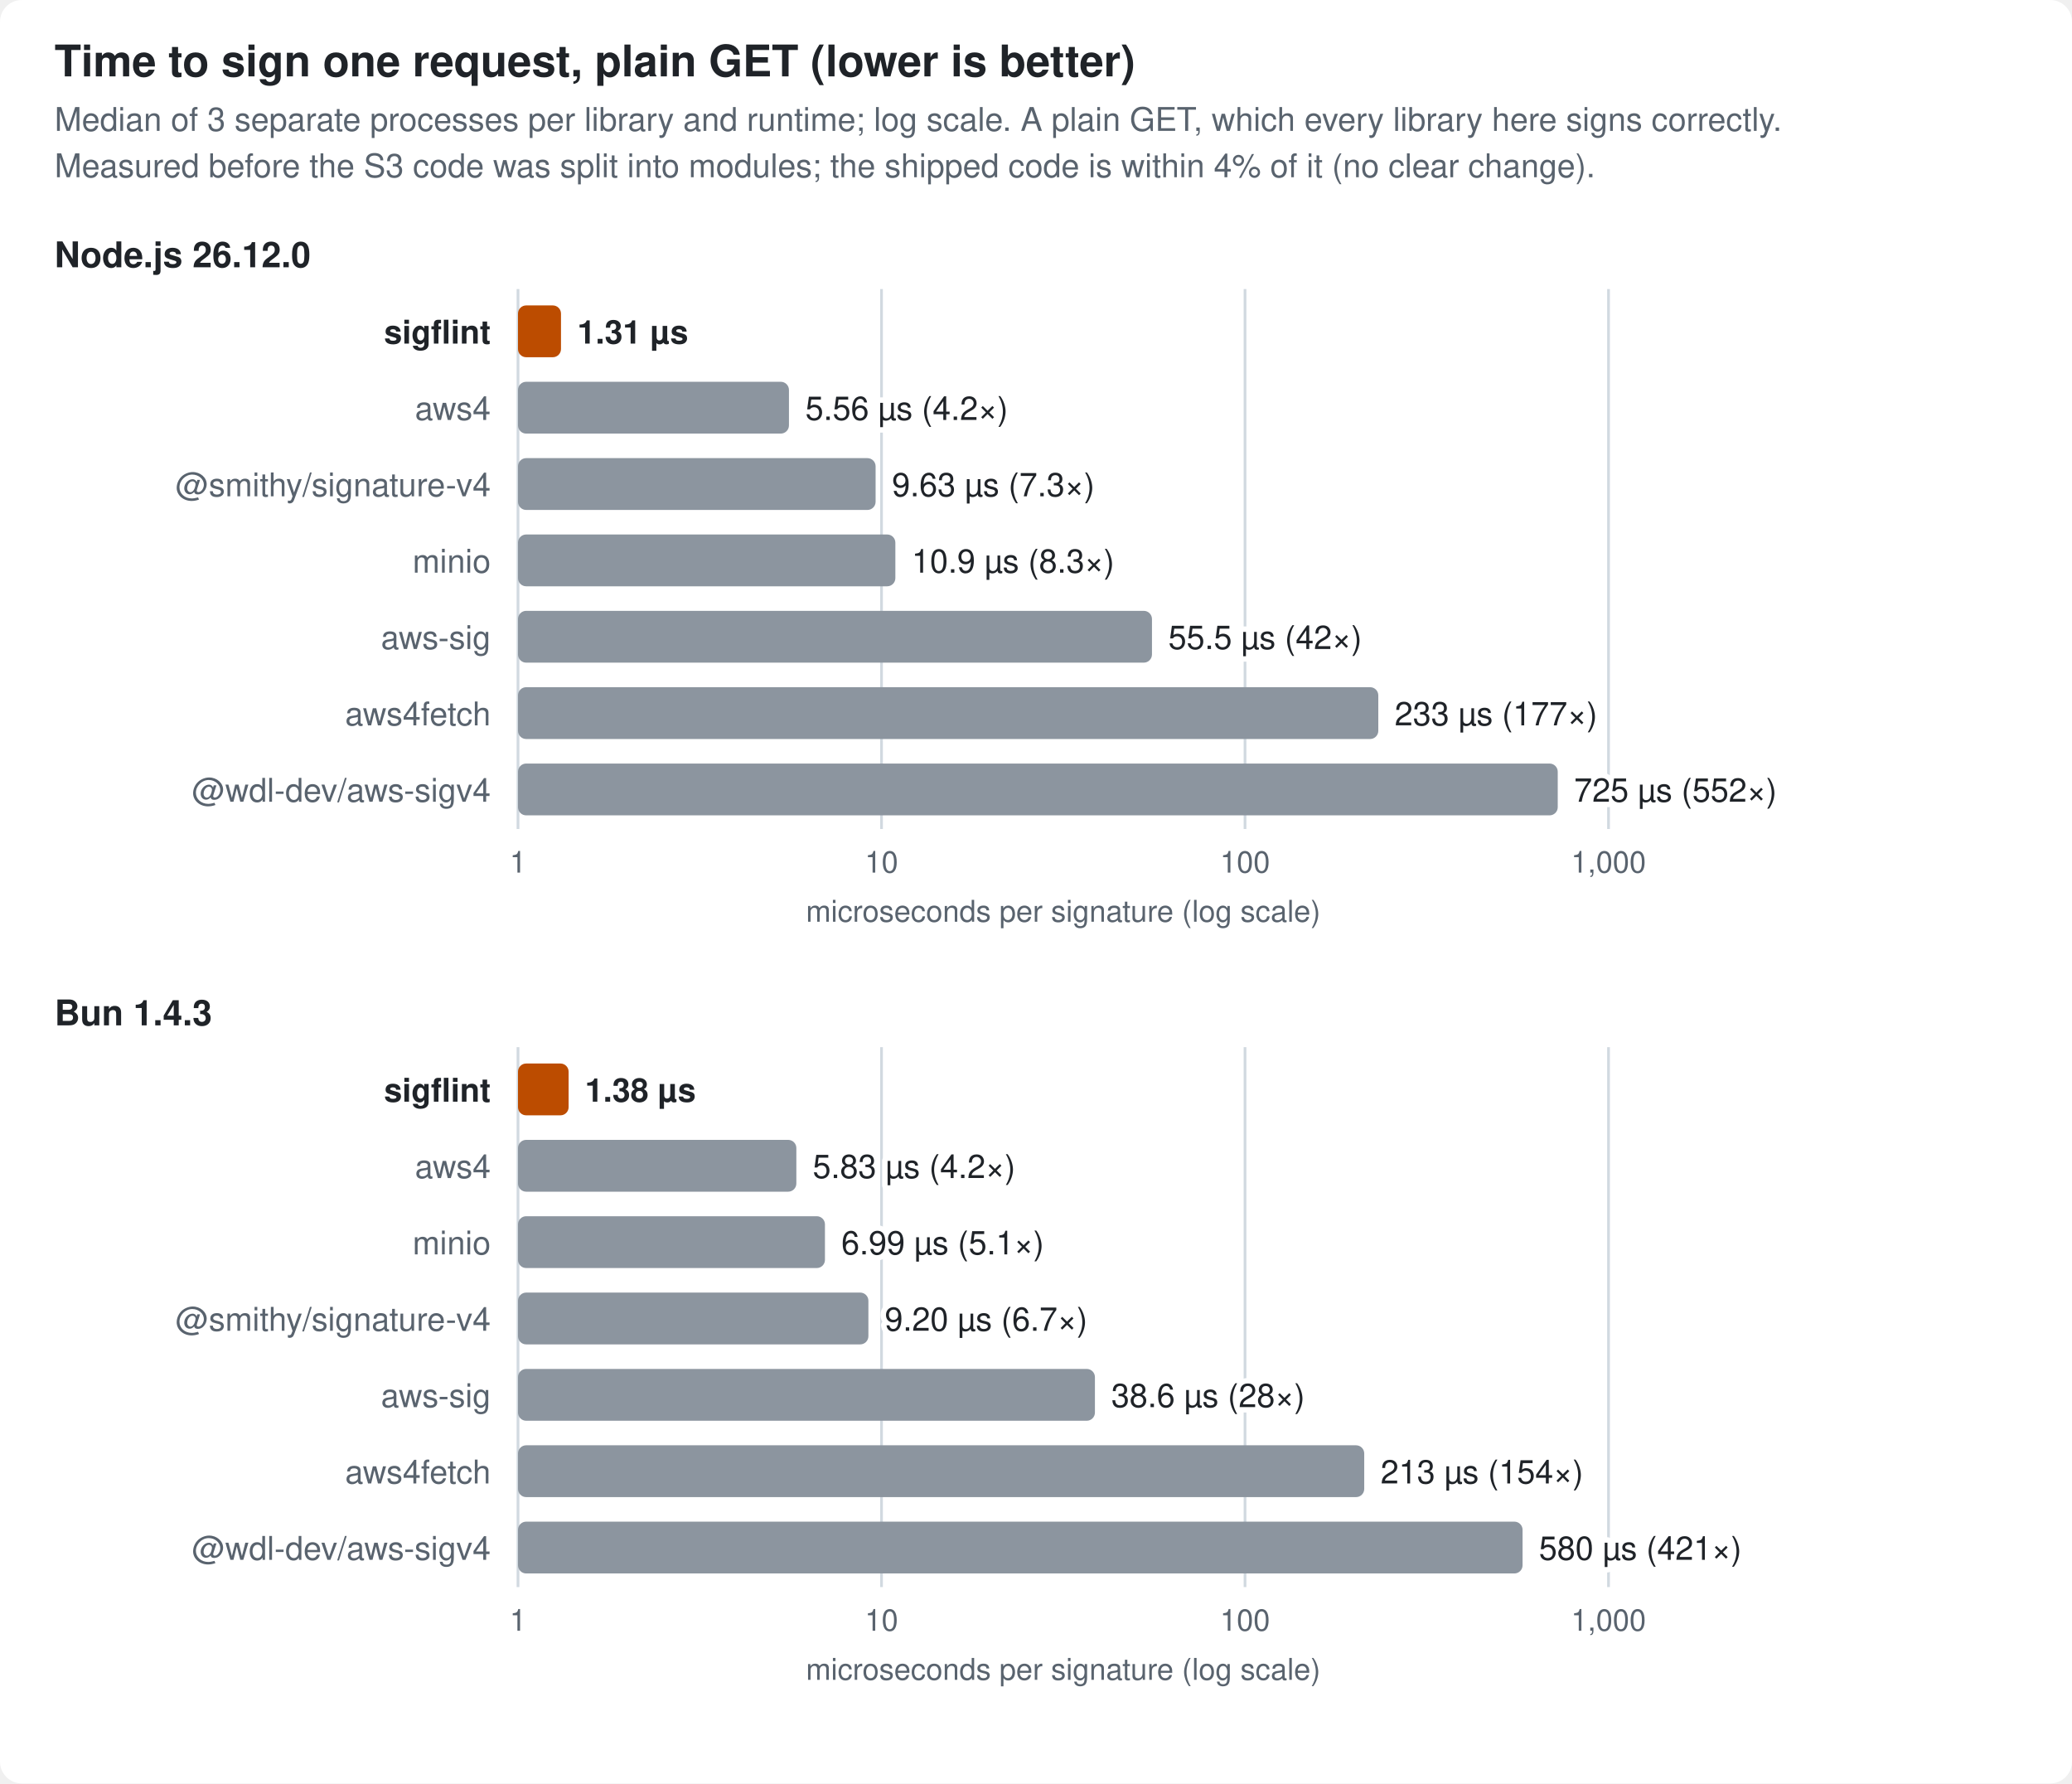
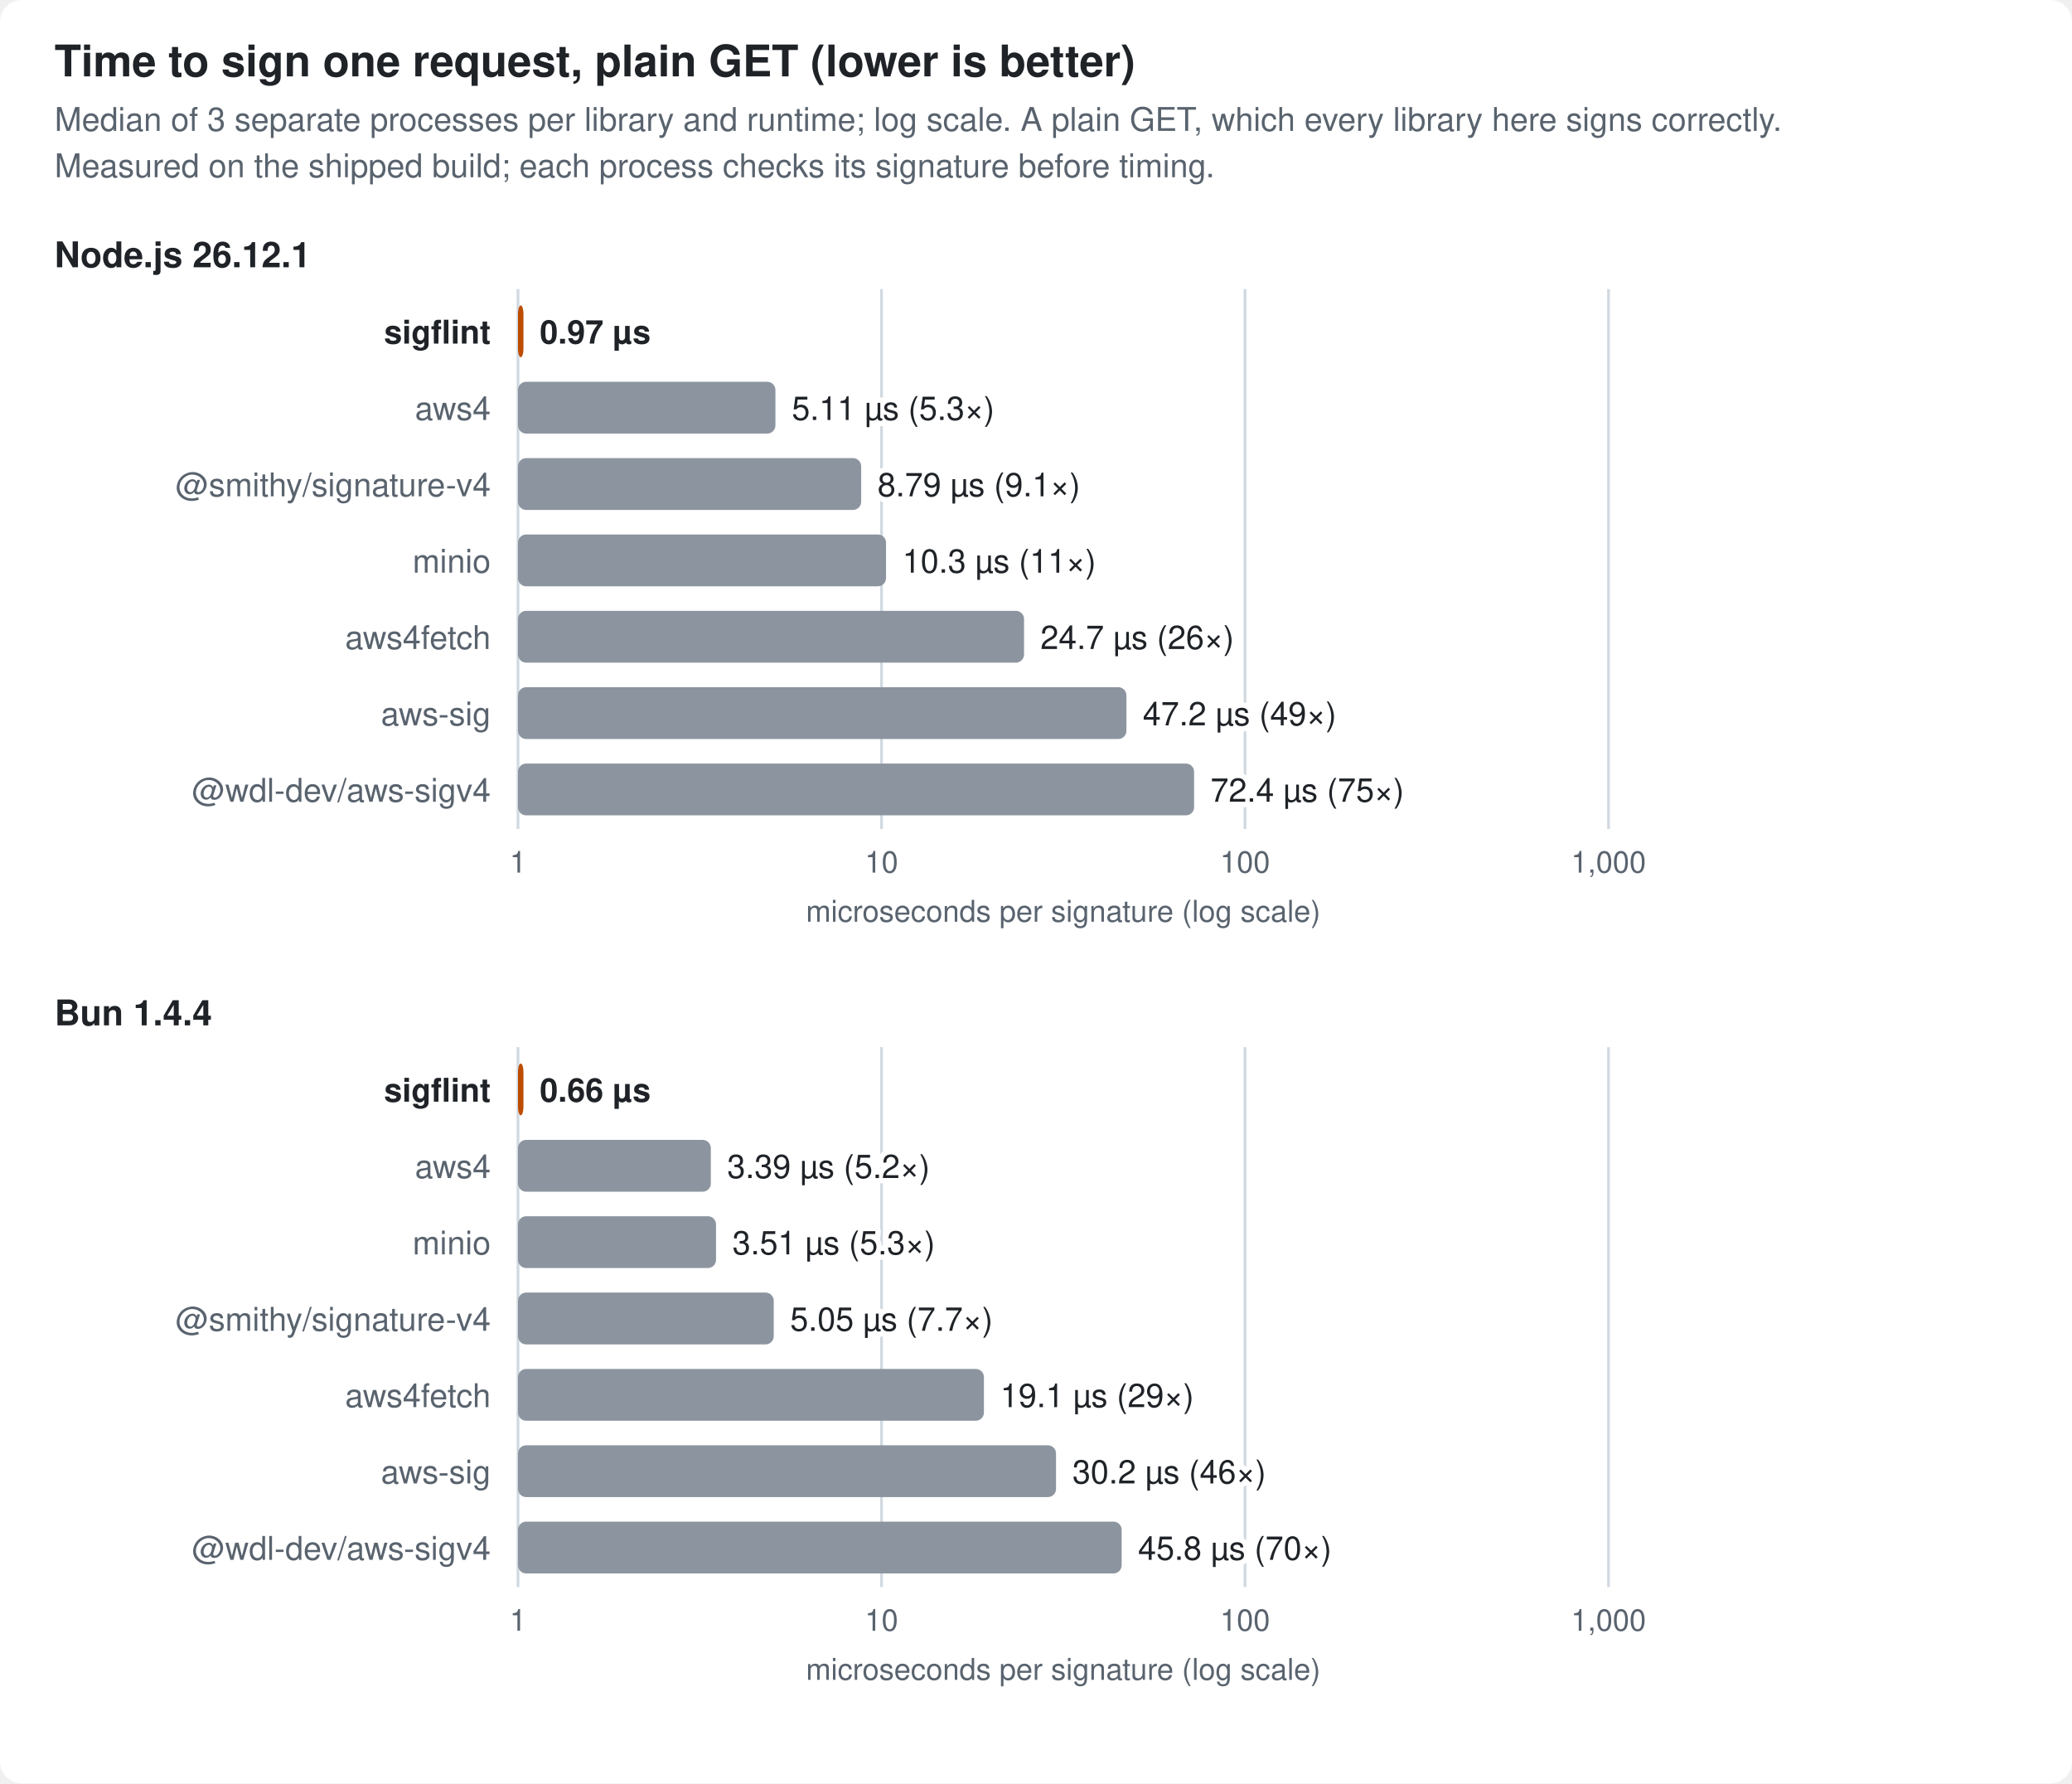
<svg xmlns="http://www.w3.org/2000/svg" width="760" height="654" viewBox="0 0 760 654" role="img" aria-labelledby="t d" font-family="-apple-system,BlinkMacSystemFont,'Segoe UI',Helvetica,Arial,sans-serif">
  <rect width="760" height="654" rx="8" fill="#ffffff" />
  <text x="20" y="28" font-size="16" fill="#1f2328" text-anchor="start" font-weight="600">Time to sign one request, plain GET (lower is better)</text>
  <text x="20" y="48" font-size="12" fill="#59636e" text-anchor="start" font-weight="400">Median of 3 separate processes per library and runtime; log scale. A plain GET, which every library here signs correctly.</text>
-   <text x="20" y="65" font-size="12" fill="#59636e" text-anchor="start" font-weight="400">Measured before the S3 code was split into modules; the shipped code is within 4% of it (no clear change).</text>
-   <text x="20" y="98" font-size="13" fill="#1f2328" text-anchor="start" font-weight="600">Node.js 26.12.0</text>
+   <text x="20" y="65" font-size="12" fill="#59636e" text-anchor="start" font-weight="400">Measured on the shipped build; each process checks its signature before timing.</text>
+   <text x="20" y="98" font-size="13" fill="#1f2328" text-anchor="start" font-weight="600">Node.js 26.12.1</text>
  <line x1="190" y1="106" x2="190" y2="304" stroke="#d1d9e0" />
  <text x="190" y="320" font-size="11" fill="#59636e" text-anchor="middle" font-weight="400">1</text>
  <line x1="323.333" y1="106" x2="323.333" y2="304" stroke="#d1d9e0" />
  <text x="323.333" y="320" font-size="11" fill="#59636e" text-anchor="middle" font-weight="400">10</text>
  <line x1="456.667" y1="106" x2="456.667" y2="304" stroke="#d1d9e0" />
  <text x="456.667" y="320" font-size="11" fill="#59636e" text-anchor="middle" font-weight="400">100</text>
  <line x1="590" y1="106" x2="590" y2="304" stroke="#d1d9e0" />
  <text x="590" y="320" font-size="11" fill="#59636e" text-anchor="middle" font-weight="400">1,000</text>
  <text x="180" y="126" font-size="12" fill="#1f2328" text-anchor="end" font-weight="700">sigflint</text>
-   <rect x="190" y="112" width="15.769" height="19" rx="3" fill="#bc4c00" />
-   <text x="211.769" y="126" font-size="12" fill="#1f2328" text-anchor="start" font-weight="700" stroke="#ffffff" stroke-width="4" stroke-linejoin="round" paint-order="stroke">1.31 µs</text>
+   <rect x="190" y="112" width="2" height="19" rx="3" fill="#bc4c00" />
+   <text x="198" y="126" font-size="12" fill="#1f2328" text-anchor="start" font-weight="700" stroke="#ffffff" stroke-width="4" stroke-linejoin="round" paint-order="stroke">0.97 µs</text>
  <text x="180" y="154" font-size="12" fill="#59636e" text-anchor="end" font-weight="400">aws4</text>
-   <rect x="190" y="140" width="99.385" height="19" rx="3" fill="#8c959f" />
-   <text x="295.385" y="154" font-size="12" fill="#1f2328" text-anchor="start" font-weight="400" stroke="#ffffff" stroke-width="4" stroke-linejoin="round" paint-order="stroke">5.56 µs  (4.2×)</text>
+   <rect x="190" y="140" width="94.422" height="19" rx="3" fill="#8c959f" />
+   <text x="290.422" y="154" font-size="12" fill="#1f2328" text-anchor="start" font-weight="400" stroke="#ffffff" stroke-width="4" stroke-linejoin="round" paint-order="stroke">5.11 µs  (5.3×)</text>
  <text x="180" y="182" font-size="12" fill="#59636e" text-anchor="end" font-weight="400">@smithy/signature-v4</text>
-   <rect x="190" y="168" width="131.168" height="19" rx="3" fill="#8c959f" />
-   <text x="327.168" y="182" font-size="12" fill="#1f2328" text-anchor="start" font-weight="400" stroke="#ffffff" stroke-width="4" stroke-linejoin="round" paint-order="stroke">9.63 µs  (7.3×)</text>
+   <rect x="190" y="168" width="125.878" height="19" rx="3" fill="#8c959f" />
+   <text x="321.878" y="182" font-size="12" fill="#1f2328" text-anchor="start" font-weight="400" stroke="#ffffff" stroke-width="4" stroke-linejoin="round" paint-order="stroke">8.79 µs  (9.1×)</text>
  <text x="180" y="210" font-size="12" fill="#59636e" text-anchor="end" font-weight="400">minio</text>
-   <rect x="190" y="196" width="138.414" height="19" rx="3" fill="#8c959f" />
-   <text x="334.414" y="210" font-size="12" fill="#1f2328" text-anchor="start" font-weight="400" stroke="#ffffff" stroke-width="4" stroke-linejoin="round" paint-order="stroke">10.9 µs  (8.3×)</text>
-   <text x="180" y="238" font-size="12" fill="#59636e" text-anchor="end" font-weight="400">aws-sig</text>
-   <rect x="190" y="224" width="232.535" height="19" rx="3" fill="#8c959f" />
-   <text x="428.535" y="238" font-size="12" fill="#1f2328" text-anchor="start" font-weight="400" stroke="#ffffff" stroke-width="4" stroke-linejoin="round" paint-order="stroke">55.5 µs  (42×)</text>
-   <text x="180" y="266" font-size="12" fill="#59636e" text-anchor="end" font-weight="400">aws4fetch</text>
-   <rect x="190" y="252" width="315.555" height="19" rx="3" fill="#8c959f" />
-   <text x="511.555" y="266" font-size="12" fill="#1f2328" text-anchor="start" font-weight="400" stroke="#ffffff" stroke-width="4" stroke-linejoin="round" paint-order="stroke">233 µs  (177×)</text>
+   <rect x="190" y="196" width="134.994" height="19" rx="3" fill="#8c959f" />
+   <text x="330.994" y="210" font-size="12" fill="#1f2328" text-anchor="start" font-weight="400" stroke="#ffffff" stroke-width="4" stroke-linejoin="round" paint-order="stroke">10.3 µs  (11×)</text>
+   <text x="180" y="238" font-size="12" fill="#59636e" text-anchor="end" font-weight="400">aws4fetch</text>
+   <rect x="190" y="224" width="185.616" height="19" rx="3" fill="#8c959f" />
+   <text x="381.616" y="238" font-size="12" fill="#1f2328" text-anchor="start" font-weight="400" stroke="#ffffff" stroke-width="4" stroke-linejoin="round" paint-order="stroke">24.7 µs  (26×)</text>
+   <text x="180" y="266" font-size="12" fill="#59636e" text-anchor="end" font-weight="400">aws-sig</text>
+   <rect x="190" y="252" width="223.164" height="19" rx="3" fill="#8c959f" />
+   <text x="419.164" y="266" font-size="12" fill="#1f2328" text-anchor="start" font-weight="400" stroke="#ffffff" stroke-width="4" stroke-linejoin="round" paint-order="stroke">47.2 µs  (49×)</text>
  <text x="180" y="294" font-size="12" fill="#59636e" text-anchor="end" font-weight="400">@wdl-dev/aws-sigv4</text>
-   <rect x="190" y="280" width="381.373" height="19" rx="3" fill="#8c959f" />
-   <text x="577.373" y="294" font-size="12" fill="#1f2328" text-anchor="start" font-weight="400" stroke="#ffffff" stroke-width="4" stroke-linejoin="round" paint-order="stroke">725 µs  (552×)</text>
+   <rect x="190" y="280" width="247.991" height="19" rx="3" fill="#8c959f" />
+   <text x="443.991" y="294" font-size="12" fill="#1f2328" text-anchor="start" font-weight="400" stroke="#ffffff" stroke-width="4" stroke-linejoin="round" paint-order="stroke">72.4 µs  (75×)</text>
  <text x="390" y="338" font-size="11" fill="#59636e" text-anchor="middle" font-weight="400">microseconds per signature (log scale)</text>
-   <text x="20" y="376" font-size="13" fill="#1f2328" text-anchor="start" font-weight="600">Bun 1.4.3</text>
+   <text x="20" y="376" font-size="13" fill="#1f2328" text-anchor="start" font-weight="600">Bun 1.4.4</text>
  <line x1="190" y1="384" x2="190" y2="582" stroke="#d1d9e0" />
  <text x="190" y="598" font-size="11" fill="#59636e" text-anchor="middle" font-weight="400">1</text>
  <line x1="323.333" y1="384" x2="323.333" y2="582" stroke="#d1d9e0" />
  <text x="323.333" y="598" font-size="11" fill="#59636e" text-anchor="middle" font-weight="400">10</text>
  <line x1="456.667" y1="384" x2="456.667" y2="582" stroke="#d1d9e0" />
  <text x="456.667" y="598" font-size="11" fill="#59636e" text-anchor="middle" font-weight="400">100</text>
  <line x1="590" y1="384" x2="590" y2="582" stroke="#d1d9e0" />
  <text x="590" y="598" font-size="11" fill="#59636e" text-anchor="middle" font-weight="400">1,000</text>
  <text x="180" y="404" font-size="12" fill="#1f2328" text-anchor="end" font-weight="700">sigflint</text>
-   <rect x="190" y="390" width="18.567" height="19" rx="3" fill="#bc4c00" />
-   <text x="214.567" y="404" font-size="12" fill="#1f2328" text-anchor="start" font-weight="700" stroke="#ffffff" stroke-width="4" stroke-linejoin="round" paint-order="stroke">1.38 µs</text>
+   <rect x="190" y="390" width="2" height="19" rx="3" fill="#bc4c00" />
+   <text x="198" y="404" font-size="12" fill="#1f2328" text-anchor="start" font-weight="700" stroke="#ffffff" stroke-width="4" stroke-linejoin="round" paint-order="stroke">0.66 µs</text>
  <text x="180" y="432" font-size="12" fill="#59636e" text-anchor="end" font-weight="400">aws4</text>
-   <rect x="190" y="418" width="102.099" height="19" rx="3" fill="#8c959f" />
-   <text x="298.099" y="432" font-size="12" fill="#1f2328" text-anchor="start" font-weight="400" stroke="#ffffff" stroke-width="4" stroke-linejoin="round" paint-order="stroke">5.83 µs  (4.2×)</text>
+   <rect x="190" y="418" width="70.727" height="19" rx="3" fill="#8c959f" />
+   <text x="266.727" y="432" font-size="12" fill="#1f2328" text-anchor="start" font-weight="400" stroke="#ffffff" stroke-width="4" stroke-linejoin="round" paint-order="stroke">3.39 µs  (5.2×)</text>
  <text x="180" y="460" font-size="12" fill="#59636e" text-anchor="end" font-weight="400">minio</text>
-   <rect x="190" y="446" width="112.589" height="19" rx="3" fill="#8c959f" />
-   <text x="308.589" y="460" font-size="12" fill="#1f2328" text-anchor="start" font-weight="400" stroke="#ffffff" stroke-width="4" stroke-linejoin="round" paint-order="stroke">6.99 µs  (5.1×)</text>
+   <rect x="190" y="446" width="72.642" height="19" rx="3" fill="#8c959f" />
+   <text x="268.642" y="460" font-size="12" fill="#1f2328" text-anchor="start" font-weight="400" stroke="#ffffff" stroke-width="4" stroke-linejoin="round" paint-order="stroke">3.51 µs  (5.3×)</text>
  <text x="180" y="488" font-size="12" fill="#59636e" text-anchor="end" font-weight="400">@smithy/signature-v4</text>
-   <rect x="190" y="474" width="128.524" height="19" rx="3" fill="#8c959f" />
-   <text x="324.524" y="488" font-size="12" fill="#1f2328" text-anchor="start" font-weight="400" stroke="#ffffff" stroke-width="4" stroke-linejoin="round" paint-order="stroke">9.20 µs  (6.7×)</text>
-   <text x="180" y="516" font-size="12" fill="#59636e" text-anchor="end" font-weight="400">aws-sig</text>
-   <rect x="190" y="502" width="211.614" height="19" rx="3" fill="#8c959f" />
-   <text x="407.614" y="516" font-size="12" fill="#1f2328" text-anchor="start" font-weight="400" stroke="#ffffff" stroke-width="4" stroke-linejoin="round" paint-order="stroke">38.6 µs  (28×)</text>
-   <text x="180" y="544" font-size="12" fill="#59636e" text-anchor="end" font-weight="400">aws4fetch</text>
-   <rect x="190" y="530" width="310.393" height="19" rx="3" fill="#8c959f" />
-   <text x="506.393" y="544" font-size="12" fill="#1f2328" text-anchor="start" font-weight="400" stroke="#ffffff" stroke-width="4" stroke-linejoin="round" paint-order="stroke">213 µs  (154×)</text>
+   <rect x="190" y="474" width="93.807" height="19" rx="3" fill="#8c959f" />
+   <text x="289.807" y="488" font-size="12" fill="#1f2328" text-anchor="start" font-weight="400" stroke="#ffffff" stroke-width="4" stroke-linejoin="round" paint-order="stroke">5.05 µs  (7.7×)</text>
+   <text x="180" y="516" font-size="12" fill="#59636e" text-anchor="end" font-weight="400">aws4fetch</text>
+   <rect x="190" y="502" width="170.901" height="19" rx="3" fill="#8c959f" />
+   <text x="366.901" y="516" font-size="12" fill="#1f2328" text-anchor="start" font-weight="400" stroke="#ffffff" stroke-width="4" stroke-linejoin="round" paint-order="stroke">19.1 µs  (29×)</text>
+   <text x="180" y="544" font-size="12" fill="#59636e" text-anchor="end" font-weight="400">aws-sig</text>
+   <rect x="190" y="530" width="197.348" height="19" rx="3" fill="#8c959f" />
+   <text x="393.348" y="544" font-size="12" fill="#1f2328" text-anchor="start" font-weight="400" stroke="#ffffff" stroke-width="4" stroke-linejoin="round" paint-order="stroke">30.2 µs  (46×)</text>
  <text x="180" y="572" font-size="12" fill="#59636e" text-anchor="end" font-weight="400">@wdl-dev/aws-sigv4</text>
-   <rect x="190" y="558" width="368.471" height="19" rx="3" fill="#8c959f" />
-   <text x="564.471" y="572" font-size="12" fill="#1f2328" text-anchor="start" font-weight="400" stroke="#ffffff" stroke-width="4" stroke-linejoin="round" paint-order="stroke">580 µs  (421×)</text>
+   <rect x="190" y="558" width="221.421" height="19" rx="3" fill="#8c959f" />
+   <text x="417.421" y="572" font-size="12" fill="#1f2328" text-anchor="start" font-weight="400" stroke="#ffffff" stroke-width="4" stroke-linejoin="round" paint-order="stroke">45.8 µs  (70×)</text>
  <text x="390" y="616" font-size="11" fill="#59636e" text-anchor="middle" font-weight="400">microseconds per signature (log scale)</text>
</svg>
